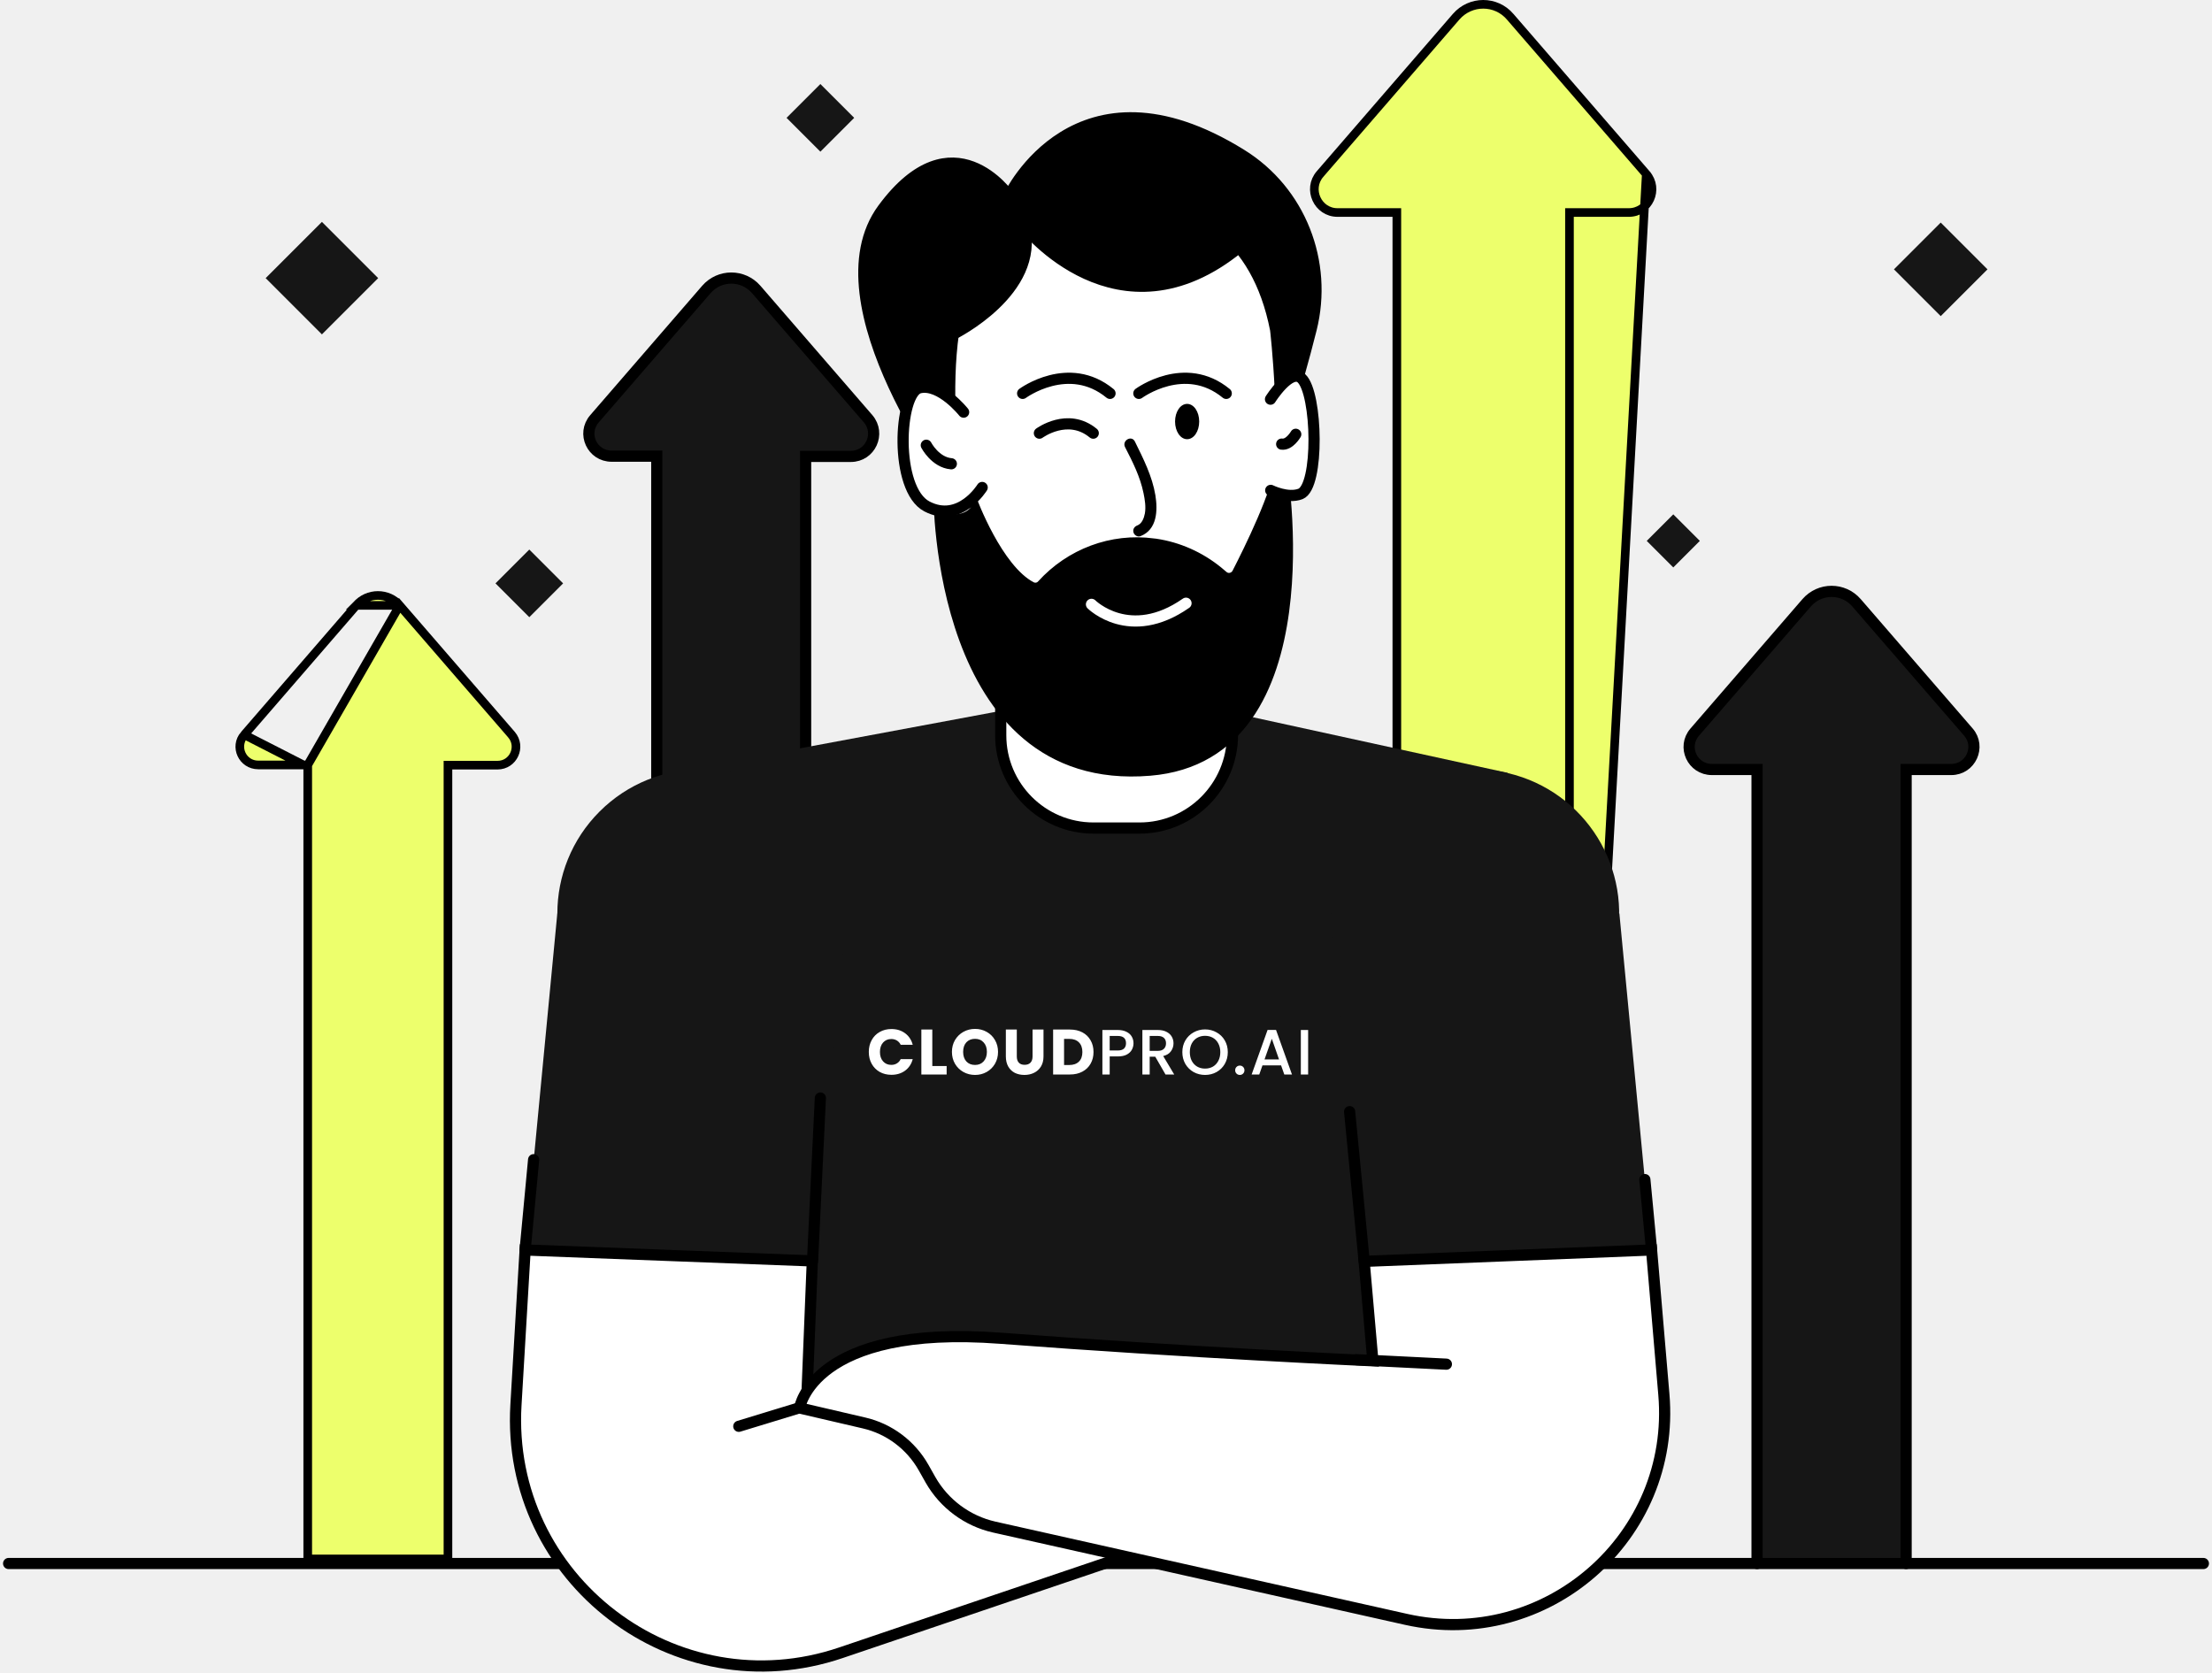
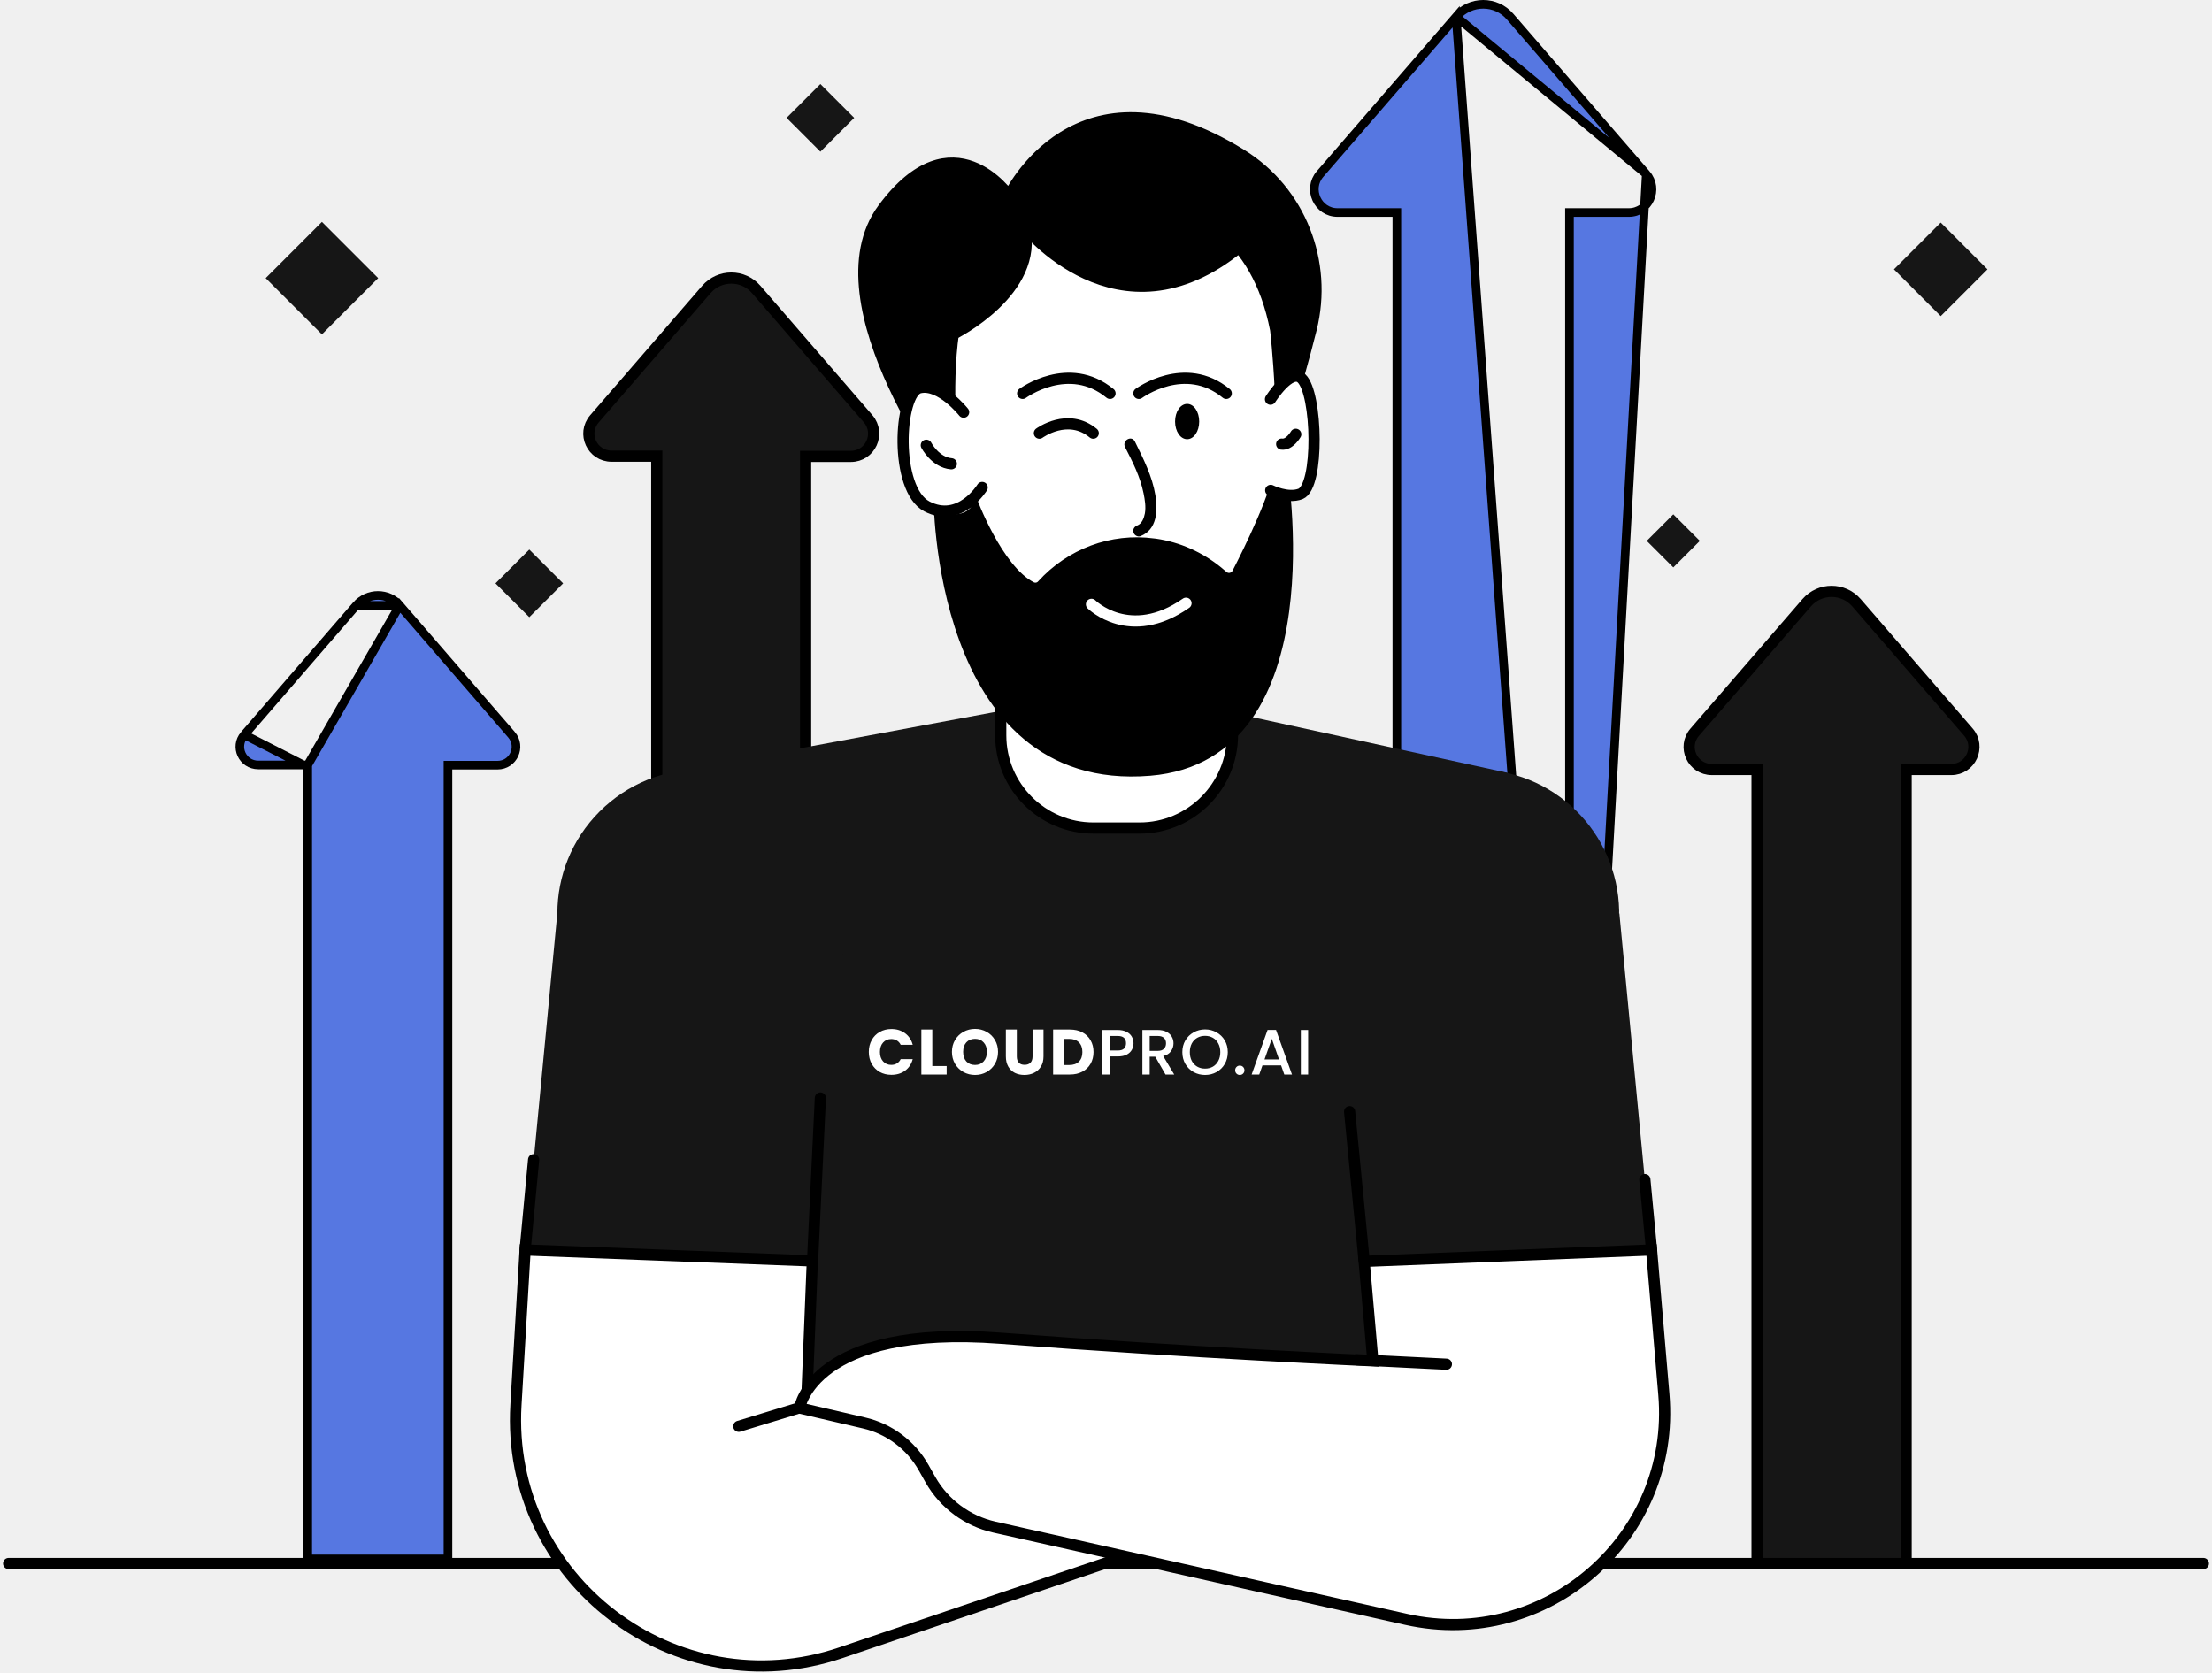
<svg xmlns="http://www.w3.org/2000/svg" width="513" height="388" viewBox="0 0 513 388" fill="none">
-   <path d="M71.368 177.421V178.421V361.584H103.888V178.473V177.473H104.888H115.359C119.057 177.473 120.995 173.194 118.642 170.415C118.641 170.414 118.64 170.413 118.639 170.412L92.678 140.409L71.368 177.421ZM71.368 177.421H70.368M71.368 177.421H70.368M70.368 177.421H59.897C56.231 177.421 54.277 173.183 56.662 170.419L70.368 177.421ZM82.63 140.409L82.631 140.408C85.29 137.344 90.018 137.344 92.677 140.408L82.63 140.409ZM82.63 140.409L56.663 170.419L82.63 140.409Z" fill="#EDFF6C" stroke="black" stroke-width="2" />
-   <path d="M456.523 169.765L430.555 139.754C427.497 136.229 422.055 136.229 418.996 139.754L393.028 169.765C390.074 173.186 392.51 178.421 397.019 178.421H407.489V362.584H442.062V178.473H452.532C457.042 178.473 459.426 173.186 456.523 169.765Z" fill="#161616" />
-   <path d="M442.062 362.637V178.474H452.532C457.042 178.474 459.426 173.187 456.523 169.818L430.555 139.807C427.497 136.282 422.055 136.282 418.996 139.807L393.028 169.818C390.074 173.239 392.51 178.474 397.019 178.474H407.489V362.637" stroke="black" stroke-width="2.592" stroke-miterlimit="10" stroke-linecap="round" />
-   <path d="M201.35 97.148L175.381 67.137C172.323 63.612 166.881 63.612 163.823 67.137L137.854 97.148C134.9 100.569 137.336 105.804 141.845 105.804H152.316V362.585H186.836V105.856H197.307C201.868 105.856 204.252 100.569 201.35 97.148Z" fill="#161616" />
-   <path d="M201.35 97.148L175.381 67.137C172.323 63.612 166.881 63.612 163.823 67.137L137.854 97.148C134.9 100.569 137.336 105.804 141.845 105.804H152.316V362.585H186.836V105.856H197.307C201.868 105.856 204.252 100.569 201.35 97.148Z" stroke="black" stroke-width="2.592" stroke-miterlimit="10" stroke-linecap="round" />
-   <path d="M363.986 361.637V50.291V49.291H364.986H377.737C382.365 49.291 384.824 43.877 381.801 40.371L363.986 361.637ZM363.986 361.637H323.95V50.291V49.291H322.95H310.199C305.615 49.291 303.117 43.871 306.135 40.371C306.135 40.371 306.135 40.37 306.136 40.37L337.7 3.882C341.036 0.036 346.953 0.044 350.232 3.877L350.235 3.881L381.801 40.37L363.986 361.637Z" fill="#EDFF6C" stroke="black" stroke-width="2" />
-   <path d="M114.911 135.307L122.754 143.15L130.597 135.307L122.754 127.463L114.911 135.307Z" fill="#161616" />
-   <path d="M439.236 62.473L450.084 73.321L460.933 62.473L450.084 51.624L439.236 62.473Z" fill="#161616" />
-   <path d="M182.416 27.334L190.259 35.178L198.102 27.334L190.259 19.491L182.416 27.334Z" fill="#161616" />
-   <path d="M61.609 64.509L74.657 77.557L87.705 64.509L74.657 51.462L61.609 64.509Z" fill="#161616" />
-   <path d="M381.907 125.454L388.064 131.611L394.221 125.454L388.064 119.297L381.907 125.454Z" fill="#161616" />
+   <path d="M71.368 177.421V178.421V361.584H103.889V178.473V177.473H104.889H115.359C119.057 177.473 120.995 173.195 118.643 170.416C118.641 170.415 118.64 170.413 118.639 170.412L92.678 140.409L71.368 177.421ZM71.368 177.421H70.368M71.368 177.421H70.368M70.368 177.421H59.898C56.231 177.421 54.277 173.183 56.663 170.419L70.368 177.421ZM82.63 140.409C82.63 140.409 82.63 140.409 82.63 140.409L56.663 170.419L82.63 140.409ZM82.63 140.409C85.29 137.344 90.018 137.344 92.677 140.408L82.63 140.409Z" fill="#5677E1" stroke="black" stroke-width="2" />
+   <path d="M456.524 169.765L430.556 139.754C427.497 136.229 422.055 136.229 418.997 139.754L393.029 169.765C390.074 173.186 392.51 178.421 397.02 178.421H407.49V362.584H442.063V178.473H452.533C457.042 178.473 459.427 173.186 456.524 169.765Z" fill="#161616" />
+   <path d="M442.063 362.637V178.474H452.533C457.042 178.474 459.427 173.187 456.524 169.818L430.556 139.807C427.497 136.282 422.055 136.282 418.997 139.807L393.029 169.818C390.074 173.239 392.51 178.474 397.02 178.474H407.49V362.637" stroke="black" stroke-width="2.592" stroke-miterlimit="10" stroke-linecap="round" />
+   <path d="M201.349 97.148L175.381 67.137C172.323 63.612 166.88 63.612 163.822 67.137L137.854 97.148C134.899 100.569 137.335 105.804 141.845 105.804H152.315V362.585H186.836V105.856H197.306C201.867 105.856 204.252 100.569 201.349 97.148Z" fill="#161616" />
+   <path d="M201.349 97.148L175.381 67.137C172.323 63.612 166.88 63.612 163.822 67.137L137.854 97.148C134.899 100.569 137.335 105.804 141.845 105.804H152.315V362.585H186.836V105.856H197.306C201.867 105.856 204.252 100.569 201.349 97.148Z" stroke="black" stroke-width="2.592" stroke-miterlimit="10" stroke-linecap="round" />
+   <path d="M363.986 361.637V50.291V49.291H364.986H377.737C382.365 49.291 384.824 43.877 381.801 40.371L363.986 361.637ZM363.986 361.637H323.95V50.291V49.291H322.95H310.199C305.614 49.291 303.117 43.87 306.135 40.37L337.7 3.882L363.986 361.637ZM350.235 3.881L381.8 40.37L337.701 3.881C341.037 0.036 346.953 0.045 350.231 3.877L350.235 3.881Z" fill="#5677E1" stroke="black" stroke-width="2" />
+   <path d="M114.911 135.307L122.754 143.15L130.597 135.307L122.754 127.464L114.911 135.307Z" fill="#161616" />
+   <path d="M439.236 62.472L450.085 73.321L460.934 62.473L450.085 51.624L439.236 62.472Z" fill="#161616" />
+   <path d="M182.415 27.334L190.259 35.178L198.102 27.334L190.259 19.491L182.415 27.334Z" fill="#161616" />
+   <path d="M61.609 64.509L74.657 77.557L87.705 64.509L74.657 51.461L61.609 64.509Z" fill="#161616" />
+   <path d="M381.907 125.454L388.064 131.611L394.222 125.454L388.064 119.297L381.907 125.454Z" fill="#161616" />
  <path d="M2 362.637H511" stroke="black" stroke-width="2.592" stroke-miterlimit="10" stroke-linecap="round" />
-   <path d="M297.241 100.311C300.195 90.981 302.424 82.947 304.083 76.313C307.97 60.763 301.543 44.332 287.911 35.883C249.658 12.091 234.004 45.42 234.004 45.42C234.004 45.42 220.942 26.501 204.771 48.426C188.599 70.352 221.875 113.891 221.875 113.891L297.241 100.311Z" fill="black" />
-   <path d="M297.241 100.311C300.195 90.981 302.424 82.947 304.083 76.313C307.97 60.763 301.543 44.332 287.911 35.883C249.658 12.091 234.004 45.42 234.004 45.42C234.004 45.42 220.942 26.501 204.771 48.426C188.599 70.352 221.875 113.891 221.875 113.891L297.241 100.311Z" stroke="black" stroke-width="2.592" stroke-miterlimit="10" stroke-linecap="round" />
-   <path d="M155.581 179.149L232.034 164.895L285.785 165.31L349.644 179.253L345.963 347.554H162.682L155.581 179.149Z" fill="#161616" />
-   <path d="M186.332 235.507C199.388 222.451 199.388 201.283 186.332 188.227C173.277 175.171 152.109 175.171 139.053 188.227C125.997 201.283 125.997 222.451 139.053 235.507C152.109 248.563 173.277 248.563 186.332 235.507Z" fill="#161616" />
-   <path d="M374.612 219.543C378.855 201.574 367.727 183.567 349.758 179.324C331.789 175.081 313.782 186.208 309.539 204.178C305.296 222.147 316.423 240.154 334.392 244.397C352.362 248.64 370.368 237.512 374.612 219.543Z" fill="#161616" />
-   <path d="M129.25 211.856L121.786 289.917L188.443 292.457L195.907 215.848L129.25 211.856Z" fill="#161616" />
-   <path d="M375.56 211.856L383.024 289.917L316.367 292.457L308.903 215.848L375.56 211.856Z" fill="#161616" />
-   <path d="M121.786 289.916L119.661 325.784C117.224 366.318 156.669 396.381 195.078 383.319L261.009 360.979L196.166 321.897L187.095 324.696L188.391 292.456L121.786 289.916Z" fill="white" />
-   <path d="M121.786 289.916L119.661 325.784C117.224 366.318 156.669 396.381 195.078 383.319L261.009 360.979L196.166 321.897L187.095 324.696L188.391 292.456L121.786 289.916Z" stroke="black" stroke-width="2.592" stroke-miterlimit="10" stroke-linecap="round" />
-   <path d="M383.024 289.916L385.875 323.4C388.726 356.521 358.559 382.852 326.112 375.596L230.583 354.189C224.363 352.789 218.973 348.798 215.811 343.252L214.204 340.401C211.25 335.166 206.222 331.382 200.365 330.035L185.437 326.562C185.437 326.562 188.391 307.072 232.035 310.39C275.626 313.707 318.388 315.625 318.388 315.625L316.367 292.559L383.024 289.916Z" fill="white" />
-   <path d="M383.024 289.916L385.875 323.4C388.726 356.521 358.559 382.852 326.112 375.596L230.583 354.189C224.363 352.789 218.973 348.798 215.811 343.252L214.204 340.401C211.25 335.166 206.222 331.382 200.365 330.035L185.437 326.562C185.437 326.562 188.391 307.072 232.035 310.39C275.626 313.707 318.388 315.625 318.388 315.625L316.367 292.559L383.024 289.916Z" stroke="black" stroke-width="2.592" stroke-miterlimit="10" stroke-linecap="round" />
-   <path d="M264.275 192.055H253.597C241.727 192.055 232.086 182.414 232.086 170.545V111.248H285.837V170.493C285.785 182.415 276.144 192.055 264.275 192.055Z" fill="white" />
-   <path d="M264.275 192.055H253.597C241.727 192.055 232.086 182.414 232.086 170.545V111.248H285.837V170.493C285.785 182.415 276.144 192.055 264.275 192.055Z" stroke="black" stroke-width="2.592" stroke-miterlimit="10" stroke-linecap="round" />
-   <path d="M314.604 315.366L335.441 316.403" stroke="black" stroke-width="2.592" stroke-miterlimit="10" stroke-linecap="round" />
-   <path d="M185.437 326.511L171.338 330.813" stroke="black" stroke-width="2.592" stroke-miterlimit="10" stroke-linecap="round" />
+   <path d="M297.241 100.311C300.196 90.981 302.424 82.947 304.083 76.312C307.97 60.762 301.543 44.331 287.911 35.882C249.658 12.091 234.005 45.42 234.005 45.42C234.005 45.42 220.943 26.501 204.771 48.426C188.599 70.351 221.876 113.891 221.876 113.891L297.241 100.311Z" fill="black" />
+   <path d="M297.241 100.311C300.196 90.981 302.424 82.947 304.083 76.312C307.97 60.762 301.543 44.331 287.911 35.882C249.658 12.091 234.005 45.42 234.005 45.42C234.005 45.42 220.943 26.501 204.771 48.426C188.599 70.351 221.876 113.891 221.876 113.891L297.241 100.311Z" stroke="black" stroke-width="2.592" stroke-miterlimit="10" stroke-linecap="round" />
+   <path d="M155.581 179.149L232.035 164.895L285.786 165.309L349.644 179.252L345.964 347.554H162.682L155.581 179.149Z" fill="#161616" />
+   <path d="M186.333 235.506C199.389 222.45 199.389 201.282 186.333 188.226C173.277 175.17 152.109 175.17 139.053 188.226C125.997 201.282 125.997 222.45 139.053 235.506C152.109 248.562 173.277 248.562 186.333 235.506Z" fill="#161616" />
+   <path d="M374.612 219.543C378.855 201.574 367.728 183.567 349.758 179.324C331.789 175.081 313.782 186.208 309.539 204.178C305.296 222.147 316.423 240.154 334.393 244.397C352.362 248.64 370.369 237.512 374.612 219.543Z" fill="#161616" />
+   <path d="M129.25 211.855L121.786 289.916L188.443 292.456L195.907 215.847L129.25 211.855Z" fill="#161616" />
+   <path d="M375.561 211.855L383.024 289.916L316.367 292.456L308.903 215.847L375.561 211.855Z" fill="#161616" />
+   <path d="M121.786 289.915L119.661 325.783C117.225 366.317 156.67 396.38 195.078 383.318L261.01 360.978L196.167 321.896L187.096 324.695L188.392 292.455L121.786 289.915Z" fill="white" />
+   <path d="M121.786 289.915L119.661 325.783C117.225 366.317 156.67 396.38 195.078 383.318L261.01 360.978L196.167 321.896L187.096 324.695L188.392 292.455L121.786 289.915Z" stroke="black" stroke-width="2.592" stroke-miterlimit="10" stroke-linecap="round" />
+   <path d="M383.025 289.915L385.876 323.399C388.726 356.52 358.56 382.852 326.112 375.595L230.584 354.188C224.364 352.788 218.973 348.797 215.812 343.251L214.205 340.4C211.25 335.165 206.223 331.381 200.365 330.034L185.438 326.561C185.438 326.561 188.392 307.072 232.035 310.389C275.627 313.706 318.389 315.624 318.389 315.624L316.368 292.559L383.025 289.915Z" fill="white" />
+   <path d="M383.025 289.915L385.876 323.399C388.726 356.52 358.56 382.852 326.112 375.595L230.584 354.188C224.364 352.788 218.973 348.797 215.812 343.251L214.205 340.4C211.25 335.165 206.223 331.381 200.365 330.034L185.438 326.561C185.438 326.561 188.392 307.072 232.035 310.389C275.627 313.706 318.389 315.624 318.389 315.624L316.368 292.559L383.025 289.915Z" stroke="black" stroke-width="2.592" stroke-miterlimit="10" stroke-linecap="round" />
+   <path d="M264.275 192.055H253.598C241.728 192.055 232.087 182.414 232.087 170.544V111.247H285.838V170.492C285.786 182.414 276.145 192.055 264.275 192.055Z" fill="white" />
+   <path d="M264.275 192.055H253.598C241.728 192.055 232.087 182.414 232.087 170.544V111.247H285.838V170.492C285.786 182.414 276.145 192.055 264.275 192.055Z" stroke="black" stroke-width="2.592" stroke-miterlimit="10" stroke-linecap="round" />
+   <path d="M314.605 315.366L335.442 316.403" stroke="black" stroke-width="2.592" stroke-miterlimit="10" stroke-linecap="round" />
+   <path d="M185.437 326.51L171.339 330.812" stroke="black" stroke-width="2.592" stroke-miterlimit="10" stroke-linecap="round" />
  <path d="M121.786 289.916L123.756 268.976" stroke="black" stroke-width="2.592" stroke-miterlimit="10" stroke-linecap="round" />
-   <path d="M188.443 292.456L190.257 254.669" stroke="black" stroke-width="2.592" stroke-miterlimit="10" stroke-linecap="round" />
-   <path d="M316.367 292.456L312.998 257.832" stroke="black" stroke-width="2.592" stroke-miterlimit="10" stroke-linecap="round" />
-   <path d="M383.024 289.916L381.469 273.588" stroke="black" stroke-width="2.592" stroke-miterlimit="10" stroke-linecap="round" />
-   <path d="M295.841 76.467C295.841 76.467 306.83 168.471 267.437 167.952C228.925 167.434 222.912 121.044 222.912 121.044C222.912 121.044 214.878 76.986 226.696 61.176C238.566 45.316 287.185 32.15 295.841 76.467Z" fill="white" />
-   <path d="M295.841 76.467C295.841 76.467 306.83 168.471 267.437 167.952C228.925 167.434 222.912 121.044 222.912 121.044C222.912 121.044 214.878 76.986 226.696 61.176C238.566 45.316 287.185 32.15 295.841 76.467Z" stroke="black" stroke-width="2.592" stroke-miterlimit="10" stroke-linecap="round" />
-   <path d="M221.098 77.505C221.098 77.505 241.313 67.501 237.529 52.47C237.529 52.47 231.983 47.546 228.147 50.034C224.311 52.522 217.677 63.821 217.521 72.322C217.418 80.874 221.098 77.505 221.098 77.505Z" fill="black" />
-   <path d="M221.098 77.505C221.098 77.505 241.313 67.501 237.529 52.47" stroke="black" stroke-width="2.592" stroke-miterlimit="10" stroke-linecap="round" />
-   <path d="M237.529 52.47C237.529 52.47 259.351 80.252 287.392 57.342C287.392 57.342 289.31 55.839 290.087 49.308C290.865 42.777 262.979 34.432 250.072 39.097C237.114 43.762 237.529 52.47 237.529 52.47Z" fill="black" />
-   <path d="M237.529 52.47C237.529 52.47 259.35 80.252 287.392 57.342" stroke="black" stroke-width="2.592" stroke-miterlimit="10" stroke-linecap="round" />
-   <path d="M225.296 116.016C225.296 116.016 231.205 132.136 239.187 136.23C240.069 136.645 241.105 136.438 241.727 135.712C248.258 128.507 257.847 124.879 267.488 126.175C267.644 126.175 267.799 126.227 267.955 126.227C273.242 127.004 278.218 129.233 282.364 132.602L283.66 133.691C284.749 134.572 286.304 134.209 286.977 133.017C289.776 127.574 296.359 114.253 297.085 107.567C297.085 107.567 308.799 175.157 266.659 178.63C217.366 182.725 217.78 114.72 217.78 114.72L225.296 116.016Z" fill="black" />
-   <path d="M225.296 116.016C225.296 116.016 231.205 132.136 239.187 136.23C240.069 136.645 241.105 136.438 241.727 135.712C248.258 128.507 257.847 124.879 267.488 126.175C267.644 126.175 267.799 126.227 267.955 126.227C273.242 127.004 278.218 129.233 282.364 132.602L283.66 133.691C284.749 134.572 286.304 134.209 286.977 133.017C289.776 127.574 296.359 114.253 297.085 107.567C297.085 107.567 308.799 175.157 266.659 178.63C217.366 182.725 217.78 114.72 217.78 114.72L225.296 116.016Z" stroke="black" stroke-width="2.592" stroke-miterlimit="10" stroke-linecap="round" />
-   <path d="M223.482 95.595C223.482 95.595 218.092 88.805 213.271 89.945C208.451 91.085 207.31 113.477 214.982 117.468C222.653 121.46 225.141 117.676 225.141 117.676L223.482 95.595Z" fill="white" />
-   <path d="M223.482 95.595C223.482 95.595 218.092 88.805 213.271 89.945C208.451 91.085 207.31 113.477 214.982 117.468C222.653 121.46 227.784 113.063 227.784 113.063" stroke="black" stroke-width="2.592" stroke-miterlimit="10" stroke-linecap="round" />
-   <path d="M294.649 92.588C294.649 92.588 299.262 85.279 301.854 87.767C305.534 91.24 306 112.854 301.595 114.565C298.64 115.705 294.131 113.632 294.131 113.632L294.649 92.588Z" fill="white" />
-   <path d="M294.649 92.588C294.649 92.588 299.262 85.279 301.854 87.767C305.534 91.24 306 112.854 301.595 114.565C298.64 115.705 294.701 113.736 294.701 113.736" stroke="black" stroke-width="2.592" stroke-miterlimit="10" stroke-linecap="round" />
-   <path d="M253.131 140.171C253.131 140.171 261.994 149.034 275.056 139.912" stroke="white" stroke-width="2.592" stroke-miterlimit="10" stroke-linecap="round" />
+   <path d="M188.443 292.455L190.258 254.669" stroke="black" stroke-width="2.592" stroke-miterlimit="10" stroke-linecap="round" />
+   <path d="M316.367 292.455L312.998 257.831" stroke="black" stroke-width="2.592" stroke-miterlimit="10" stroke-linecap="round" />
+   <path d="M383.025 289.915L381.47 273.588" stroke="black" stroke-width="2.592" stroke-miterlimit="10" stroke-linecap="round" />
+   <path d="M295.842 76.466C295.842 76.466 306.83 168.47 267.437 167.952C228.925 167.433 222.913 121.043 222.913 121.043C222.913 121.043 214.878 76.985 226.696 61.176C238.566 45.315 287.185 32.149 295.842 76.466Z" fill="white" />
+   <path d="M295.842 76.466C295.842 76.466 306.83 168.47 267.437 167.952C228.925 167.433 222.913 121.043 222.913 121.043C222.913 121.043 214.878 76.985 226.696 61.176C238.566 45.315 287.185 32.149 295.842 76.466Z" stroke="black" stroke-width="2.592" stroke-miterlimit="10" stroke-linecap="round" />
+   <path d="M221.098 77.505C221.098 77.505 241.313 67.501 237.529 52.469C237.529 52.469 231.983 47.545 228.147 50.033C224.312 52.521 217.677 63.821 217.522 72.321C217.418 80.874 221.098 77.505 221.098 77.505Z" fill="black" />
+   <path d="M221.099 77.505C221.099 77.505 241.313 67.501 237.53 52.47" stroke="black" stroke-width="2.592" stroke-miterlimit="10" stroke-linecap="round" />
+   <path d="M237.53 52.469C237.53 52.469 259.351 80.251 287.393 57.341C287.393 57.341 289.311 55.838 290.088 49.307C290.866 42.776 262.98 34.431 250.073 39.096C237.115 43.761 237.53 52.469 237.53 52.469Z" fill="black" />
+   <path d="M237.529 52.47C237.529 52.47 259.351 80.252 287.393 57.342" stroke="black" stroke-width="2.592" stroke-miterlimit="10" stroke-linecap="round" />
+   <path d="M225.297 116.015C225.297 116.015 231.206 132.135 239.188 136.23C240.07 136.645 241.106 136.437 241.728 135.712C248.259 128.507 257.848 124.879 267.489 126.174C267.645 126.174 267.8 126.226 267.956 126.226C273.243 127.004 278.219 129.233 282.365 132.602L283.661 133.69C284.75 134.571 286.305 134.209 286.978 133.016C289.777 127.574 296.36 114.253 297.086 107.566C297.086 107.566 308.8 175.157 266.66 178.629C217.367 182.724 217.781 114.719 217.781 114.719L225.297 116.015Z" fill="black" />
+   <path d="M225.297 116.015C225.297 116.015 231.206 132.135 239.188 136.23C240.07 136.645 241.106 136.437 241.728 135.712C248.259 128.507 257.848 124.879 267.489 126.174C267.645 126.174 267.8 126.226 267.956 126.226C273.243 127.004 278.219 129.233 282.365 132.602L283.661 133.69C284.75 134.571 286.305 134.209 286.978 133.016C289.777 127.574 296.36 114.253 297.086 107.566C297.086 107.566 308.8 175.157 266.66 178.629C217.367 182.724 217.781 114.719 217.781 114.719L225.297 116.015Z" stroke="black" stroke-width="2.592" stroke-miterlimit="10" stroke-linecap="round" />
+   <path d="M223.483 95.594C223.483 95.594 218.093 88.804 213.272 89.945C208.452 91.085 207.311 113.477 214.983 117.468C222.654 121.459 225.142 117.675 225.142 117.675L223.483 95.594Z" fill="white" />
+   <path d="M223.483 95.594C223.483 95.594 218.093 88.804 213.272 89.945C208.452 91.085 207.311 113.477 214.983 117.468C222.654 121.459 227.785 113.062 227.785 113.062" stroke="black" stroke-width="2.592" stroke-miterlimit="10" stroke-linecap="round" />
+   <path d="M294.649 92.587C294.649 92.587 299.262 85.278 301.854 87.766C305.534 91.239 306.001 112.854 301.595 114.564C298.64 115.704 294.131 113.631 294.131 113.631L294.649 92.587Z" fill="white" />
+   <path d="M294.649 92.587C294.649 92.587 299.263 85.278 301.854 87.766C305.534 91.239 306.001 112.854 301.595 114.564C298.641 115.704 294.701 113.735 294.701 113.735" stroke="black" stroke-width="2.592" stroke-miterlimit="10" stroke-linecap="round" />
+   <path d="M253.131 140.17C253.131 140.17 261.994 149.034 275.056 139.911" stroke="white" stroke-width="2.592" stroke-miterlimit="10" stroke-linecap="round" />
  <path d="M214.826 103.266C214.826 103.266 216.899 107.257 220.631 107.568" stroke="black" stroke-width="2.592" stroke-miterlimit="10" stroke-linecap="round" />
-   <path d="M300.506 100.725C300.506 100.725 299.055 103.265 297.24 103.006" stroke="black" stroke-width="2.592" stroke-miterlimit="10" stroke-linecap="round" />
-   <path d="M278.114 97.772C278.114 100.053 276.87 101.867 275.315 101.867C273.76 101.867 272.516 100.053 272.516 97.772C272.516 95.491 273.76 93.677 275.315 93.677C276.87 93.677 278.114 95.491 278.114 97.772Z" fill="black" />
-   <path d="M260.906 103.678C262.668 107.099 264.431 110.572 265.208 114.408C265.519 115.911 265.778 117.569 265.519 119.073C265.312 120.161 264.845 121.457 263.757 121.872C263.083 122.131 262.668 122.753 262.876 123.478C263.031 124.1 263.809 124.619 264.482 124.359C268.37 122.856 268.525 118.399 267.955 114.874C267.23 110.468 265.156 106.373 263.187 102.382C262.409 100.879 260.18 102.175 260.906 103.678Z" fill="black" />
-   <path d="M241.053 100.467C241.053 100.467 247.636 95.595 253.545 100.467" stroke="black" stroke-width="2.592" stroke-miterlimit="10" stroke-linecap="round" />
-   <path d="M237.166 91.24C237.166 91.24 247.844 83.362 257.433 91.24" stroke="black" stroke-width="2.592" stroke-miterlimit="10" stroke-linecap="round" />
-   <path d="M264.119 91.24C264.119 91.24 274.797 83.362 284.386 91.24" stroke="black" stroke-width="2.592" stroke-miterlimit="10" stroke-linecap="round" />
-   <path d="M201.49 243.988C201.49 242.959 201.713 242.043 202.158 241.241C202.604 240.429 203.222 239.801 204.014 239.355C204.816 238.9 205.722 238.672 206.732 238.672C207.969 238.672 209.029 238.999 209.91 239.652C210.791 240.306 211.38 241.197 211.677 242.325H208.885C208.677 241.89 208.38 241.558 207.994 241.33C207.618 241.102 207.187 240.989 206.702 240.989C205.92 240.989 205.287 241.261 204.802 241.805C204.316 242.35 204.074 243.077 204.074 243.988C204.074 244.899 204.316 245.627 204.802 246.171C205.287 246.716 205.92 246.988 206.702 246.988C207.187 246.988 207.618 246.874 207.994 246.646C208.38 246.419 208.677 246.087 208.885 245.651H211.677C211.38 246.78 210.791 247.671 209.91 248.324C209.029 248.968 207.969 249.29 206.732 249.29C205.722 249.29 204.816 249.067 204.014 248.621C203.222 248.166 202.604 247.537 202.158 246.735C201.713 245.934 201.49 245.018 201.49 243.988ZM216.217 247.255H219.543V249.215H213.677V238.791H216.217V247.255ZM226.13 249.319C225.15 249.319 224.249 249.092 223.427 248.636C222.615 248.181 221.967 247.547 221.482 246.735C221.007 245.914 220.769 244.993 220.769 243.973C220.769 242.954 221.007 242.038 221.482 241.226C221.967 240.414 222.615 239.781 223.427 239.325C224.249 238.87 225.15 238.642 226.13 238.642C227.11 238.642 228.006 238.87 228.818 239.325C229.639 239.781 230.283 240.414 230.748 241.226C231.223 242.038 231.461 242.954 231.461 243.973C231.461 244.993 231.223 245.914 230.748 246.735C230.273 247.547 229.629 248.181 228.818 248.636C228.006 249.092 227.11 249.319 226.13 249.319ZM226.13 247.003C226.961 247.003 227.625 246.726 228.12 246.171C228.625 245.617 228.877 244.884 228.877 243.973C228.877 243.053 228.625 242.32 228.12 241.776C227.625 241.221 226.961 240.944 226.13 240.944C225.288 240.944 224.615 241.216 224.11 241.761C223.615 242.305 223.368 243.043 223.368 243.973C223.368 244.894 223.615 245.632 224.11 246.186C224.615 246.73 225.288 247.003 226.13 247.003ZM235.814 238.791V245.028C235.814 245.651 235.967 246.132 236.274 246.468C236.581 246.805 237.031 246.973 237.625 246.973C238.219 246.973 238.675 246.805 238.992 246.468C239.308 246.132 239.467 245.651 239.467 245.028V238.791H242.006V245.013C242.006 245.943 241.808 246.73 241.412 247.374C241.016 248.017 240.481 248.503 239.808 248.829C239.145 249.156 238.403 249.319 237.581 249.319C236.759 249.319 236.022 249.161 235.368 248.844C234.725 248.517 234.215 248.032 233.839 247.389C233.463 246.735 233.274 245.943 233.274 245.013V238.791H235.814ZM248.14 238.791C249.239 238.791 250.199 239.009 251.021 239.444C251.843 239.88 252.476 240.494 252.922 241.286C253.377 242.068 253.605 242.974 253.605 244.003C253.605 245.023 253.377 245.929 252.922 246.721C252.476 247.513 251.838 248.126 251.006 248.562C250.184 248.998 249.229 249.215 248.14 249.215H244.235V238.791H248.14ZM247.977 247.018C248.937 247.018 249.684 246.755 250.219 246.231C250.754 245.706 251.021 244.963 251.021 244.003C251.021 243.043 250.754 242.295 250.219 241.761C249.684 241.226 248.937 240.959 247.977 240.959H246.774V247.018H247.977ZM262.879 241.969C262.879 242.493 262.756 242.988 262.508 243.454C262.261 243.919 261.865 244.3 261.32 244.597C260.776 244.884 260.078 245.028 259.226 245.028H257.355V249.215H255.662V238.895H259.226C260.018 238.895 260.686 239.033 261.231 239.311C261.785 239.578 262.196 239.944 262.464 240.409C262.741 240.875 262.879 241.395 262.879 241.969ZM259.226 243.647C259.87 243.647 260.35 243.503 260.667 243.216C260.983 242.919 261.142 242.503 261.142 241.969C261.142 240.84 260.503 240.276 259.226 240.276H257.355V243.647H259.226ZM270.3 249.215L267.924 245.087H266.632V249.215H264.939V238.895H268.503C269.295 238.895 269.963 239.033 270.508 239.311C271.062 239.588 271.473 239.959 271.74 240.424C272.018 240.89 272.156 241.409 272.156 241.984C272.156 242.657 271.958 243.271 271.562 243.825C271.176 244.369 270.577 244.741 269.765 244.939L272.32 249.215H270.3ZM266.632 243.736H268.503C269.137 243.736 269.612 243.577 269.929 243.261C270.256 242.944 270.419 242.518 270.419 241.984C270.419 241.449 270.26 241.033 269.944 240.736C269.627 240.429 269.147 240.276 268.503 240.276H266.632V243.736ZM279.475 249.319C278.514 249.319 277.628 249.097 276.817 248.651C276.015 248.196 275.376 247.567 274.901 246.765C274.436 245.953 274.203 245.043 274.203 244.033C274.203 243.023 274.436 242.117 274.901 241.315C275.376 240.513 276.015 239.89 276.817 239.444C277.628 238.989 278.514 238.761 279.475 238.761C280.445 238.761 281.331 238.989 282.133 239.444C282.945 239.89 283.583 240.513 284.048 241.315C284.514 242.117 284.746 243.023 284.746 244.033C284.746 245.043 284.514 245.953 284.048 246.765C283.583 247.567 282.945 248.196 282.133 248.651C281.331 249.097 280.445 249.319 279.475 249.319ZM279.475 247.849C280.158 247.849 280.767 247.696 281.301 247.389C281.836 247.072 282.252 246.627 282.549 246.052C282.855 245.468 283.009 244.795 283.009 244.033C283.009 243.271 282.855 242.602 282.549 242.028C282.252 241.454 281.836 241.013 281.301 240.706C280.767 240.4 280.158 240.246 279.475 240.246C278.792 240.246 278.183 240.4 277.648 240.706C277.114 241.013 276.693 241.454 276.386 242.028C276.089 242.602 275.94 243.271 275.94 244.033C275.94 244.795 276.089 245.468 276.386 246.052C276.693 246.627 277.114 247.072 277.648 247.389C278.183 247.696 278.792 247.849 279.475 247.849ZM287.541 249.319C287.234 249.319 286.976 249.215 286.769 249.007C286.561 248.8 286.457 248.542 286.457 248.235C286.457 247.928 286.561 247.671 286.769 247.463C286.976 247.255 287.234 247.151 287.541 247.151C287.838 247.151 288.09 247.255 288.298 247.463C288.506 247.671 288.61 247.928 288.61 248.235C288.61 248.542 288.506 248.8 288.298 249.007C288.09 249.215 287.838 249.319 287.541 249.319ZM297.107 247.107H292.786L292.043 249.215H290.276L293.974 238.88H295.934L299.631 249.215H297.85L297.107 247.107ZM296.632 245.726L294.954 240.929L293.261 245.726H296.632ZM303.378 238.895V249.215H301.685V238.895H303.378Z" fill="white" />
+   <path d="M300.507 100.725C300.507 100.725 299.055 103.264 297.241 103.005" stroke="black" stroke-width="2.592" stroke-miterlimit="10" stroke-linecap="round" />
+   <path d="M278.115 97.772C278.115 100.052 276.871 101.866 275.316 101.866C273.761 101.866 272.517 100.052 272.517 97.772C272.517 95.491 273.761 93.677 275.316 93.677C276.871 93.677 278.115 95.491 278.115 97.772Z" fill="black" />
+   <path d="M260.906 103.678C262.668 107.099 264.431 110.572 265.208 114.407C265.519 115.911 265.778 117.569 265.519 119.072C265.312 120.161 264.845 121.457 263.757 121.871C263.083 122.131 262.668 122.753 262.876 123.478C263.031 124.1 263.809 124.619 264.482 124.359C268.37 122.856 268.525 118.399 267.955 114.874C267.23 110.468 265.156 106.373 263.187 102.382C262.409 100.879 260.18 102.175 260.906 103.678Z" fill="black" />
+   <path d="M241.054 100.466C241.054 100.466 247.636 95.594 253.545 100.466" stroke="black" stroke-width="2.592" stroke-miterlimit="10" stroke-linecap="round" />
+   <path d="M237.167 91.24C237.167 91.24 247.845 83.361 257.434 91.24" stroke="black" stroke-width="2.592" stroke-miterlimit="10" stroke-linecap="round" />
+   <path d="M264.12 91.24C264.12 91.24 274.798 83.361 284.387 91.24" stroke="black" stroke-width="2.592" stroke-miterlimit="10" stroke-linecap="round" />
+   <path d="M201.49 243.988C201.49 242.958 201.713 242.042 202.158 241.241C202.604 240.429 203.222 239.8 204.014 239.355C204.816 238.899 205.722 238.672 206.732 238.672C207.969 238.672 209.029 238.998 209.91 239.652C210.791 240.305 211.38 241.196 211.677 242.325H208.885C208.677 241.889 208.38 241.557 207.994 241.33C207.618 241.102 207.187 240.988 206.702 240.988C205.92 240.988 205.287 241.26 204.802 241.805C204.316 242.349 204.074 243.077 204.074 243.988C204.074 244.899 204.316 245.626 204.802 246.171C205.287 246.715 205.92 246.987 206.702 246.987C207.187 246.987 207.618 246.874 207.994 246.646C208.38 246.418 208.677 246.087 208.885 245.651H211.677C211.38 246.78 210.791 247.67 209.91 248.324C209.029 248.967 207.969 249.289 206.732 249.289C205.722 249.289 204.816 249.066 204.014 248.621C203.222 248.165 202.604 247.537 202.158 246.735C201.713 245.933 201.49 245.017 201.49 243.988ZM216.217 247.255H219.543V249.215H213.677V238.79H216.217V247.255ZM226.13 249.319C225.15 249.319 224.249 249.091 223.427 248.636C222.615 248.18 221.967 247.547 221.482 246.735C221.007 245.913 220.769 244.993 220.769 243.973C220.769 242.953 221.007 242.038 221.482 241.226C221.967 240.414 222.615 239.78 223.427 239.325C224.249 238.87 225.15 238.642 226.13 238.642C227.11 238.642 228.006 238.87 228.818 239.325C229.639 239.78 230.283 240.414 230.748 241.226C231.223 242.038 231.461 242.953 231.461 243.973C231.461 244.993 231.223 245.913 230.748 246.735C230.273 247.547 229.629 248.18 228.818 248.636C228.006 249.091 227.11 249.319 226.13 249.319ZM226.13 247.002C226.961 247.002 227.625 246.725 228.12 246.171C228.625 245.616 228.877 244.884 228.877 243.973C228.877 243.052 228.625 242.32 228.12 241.775C227.625 241.221 226.961 240.944 226.13 240.944C225.288 240.944 224.615 241.216 224.11 241.76C223.615 242.305 223.368 243.042 223.368 243.973C223.368 244.894 223.615 245.631 224.11 246.186C224.615 246.73 225.288 247.002 226.13 247.002ZM235.814 238.79V245.027C235.814 245.651 235.967 246.131 236.274 246.468C236.581 246.804 237.031 246.973 237.625 246.973C238.219 246.973 238.675 246.804 238.992 246.468C239.308 246.131 239.467 245.651 239.467 245.027V238.79H242.006V245.012C242.006 245.943 241.808 246.73 241.412 247.373C241.016 248.017 240.481 248.502 239.808 248.829C239.145 249.155 238.403 249.319 237.581 249.319C236.759 249.319 236.022 249.16 235.368 248.844C234.725 248.517 234.215 248.032 233.839 247.388C233.463 246.735 233.274 245.943 233.274 245.012V238.79H235.814ZM248.14 238.79C249.239 238.79 250.199 239.008 251.021 239.444C251.843 239.879 252.476 240.493 252.922 241.285C253.377 242.067 253.605 242.973 253.605 244.003C253.605 245.022 253.377 245.928 252.922 246.72C252.476 247.512 251.838 248.126 251.006 248.561C250.184 248.997 249.229 249.215 248.14 249.215H244.235V238.79H248.14ZM247.977 247.017C248.937 247.017 249.684 246.755 250.219 246.23C250.754 245.705 251.021 244.963 251.021 244.003C251.021 243.042 250.754 242.295 250.219 241.76C249.684 241.226 248.937 240.958 247.977 240.958H246.774V247.017H247.977ZM262.879 241.968C262.879 242.493 262.756 242.988 262.508 243.453C262.261 243.918 261.865 244.3 261.32 244.597C260.776 244.884 260.078 245.027 259.226 245.027H257.355V249.215H255.662V238.894H259.226C260.018 238.894 260.686 239.033 261.231 239.31C261.785 239.577 262.196 239.944 262.464 240.409C262.741 240.874 262.879 241.394 262.879 241.968ZM259.226 243.646C259.87 243.646 260.35 243.503 260.667 243.216C260.983 242.919 261.142 242.503 261.142 241.968C261.142 240.84 260.503 240.275 259.226 240.275H257.355V243.646H259.226ZM270.3 249.215L267.924 245.087H266.632V249.215H264.939V238.894H268.503C269.295 238.894 269.963 239.033 270.508 239.31C271.062 239.587 271.473 239.959 271.74 240.424C272.018 240.889 272.156 241.409 272.156 241.983C272.156 242.656 271.958 243.27 271.562 243.824C271.176 244.369 270.577 244.74 269.765 244.938L272.32 249.215H270.3ZM266.632 243.735H268.503C269.137 243.735 269.612 243.577 269.929 243.26C270.256 242.943 270.419 242.518 270.419 241.983C270.419 241.448 270.26 241.033 269.944 240.736C269.627 240.429 269.147 240.275 268.503 240.275H266.632V243.735ZM279.475 249.319C278.514 249.319 277.628 249.096 276.817 248.651C276.015 248.195 275.376 247.567 274.901 246.765C274.436 245.953 274.203 245.042 274.203 244.032C274.203 243.023 274.436 242.117 274.901 241.315C275.376 240.513 276.015 239.889 276.817 239.444C277.628 238.988 278.514 238.761 279.475 238.761C280.445 238.761 281.331 238.988 282.133 239.444C282.945 239.889 283.583 240.513 284.048 241.315C284.514 242.117 284.746 243.023 284.746 244.032C284.746 245.042 284.514 245.953 284.048 246.765C283.583 247.567 282.945 248.195 282.133 248.651C281.331 249.096 280.445 249.319 279.475 249.319ZM279.475 247.849C280.158 247.849 280.767 247.695 281.301 247.388C281.836 247.072 282.252 246.626 282.549 246.052C282.855 245.468 283.009 244.795 283.009 244.032C283.009 243.27 282.855 242.602 282.549 242.028C282.252 241.453 281.836 241.013 281.301 240.706C280.767 240.399 280.158 240.246 279.475 240.246C278.792 240.246 278.183 240.399 277.648 240.706C277.114 241.013 276.693 241.453 276.386 242.028C276.089 242.602 275.94 243.27 275.94 244.032C275.94 244.795 276.089 245.468 276.386 246.052C276.693 246.626 277.114 247.072 277.648 247.388C278.183 247.695 278.792 247.849 279.475 247.849ZM287.541 249.319C287.234 249.319 286.976 249.215 286.769 249.007C286.561 248.799 286.457 248.542 286.457 248.235C286.457 247.928 286.561 247.67 286.769 247.463C286.976 247.255 287.234 247.151 287.541 247.151C287.838 247.151 288.09 247.255 288.298 247.463C288.506 247.67 288.61 247.928 288.61 248.235C288.61 248.542 288.506 248.799 288.298 249.007C288.09 249.215 287.838 249.319 287.541 249.319ZM297.107 247.106H292.786L292.043 249.215H290.276L293.974 238.879H295.934L299.631 249.215H297.85L297.107 247.106ZM296.632 245.725L294.954 240.929L293.261 245.725H296.632ZM303.378 238.894V249.215H301.685V238.894H303.378Z" fill="white" />
</svg>
